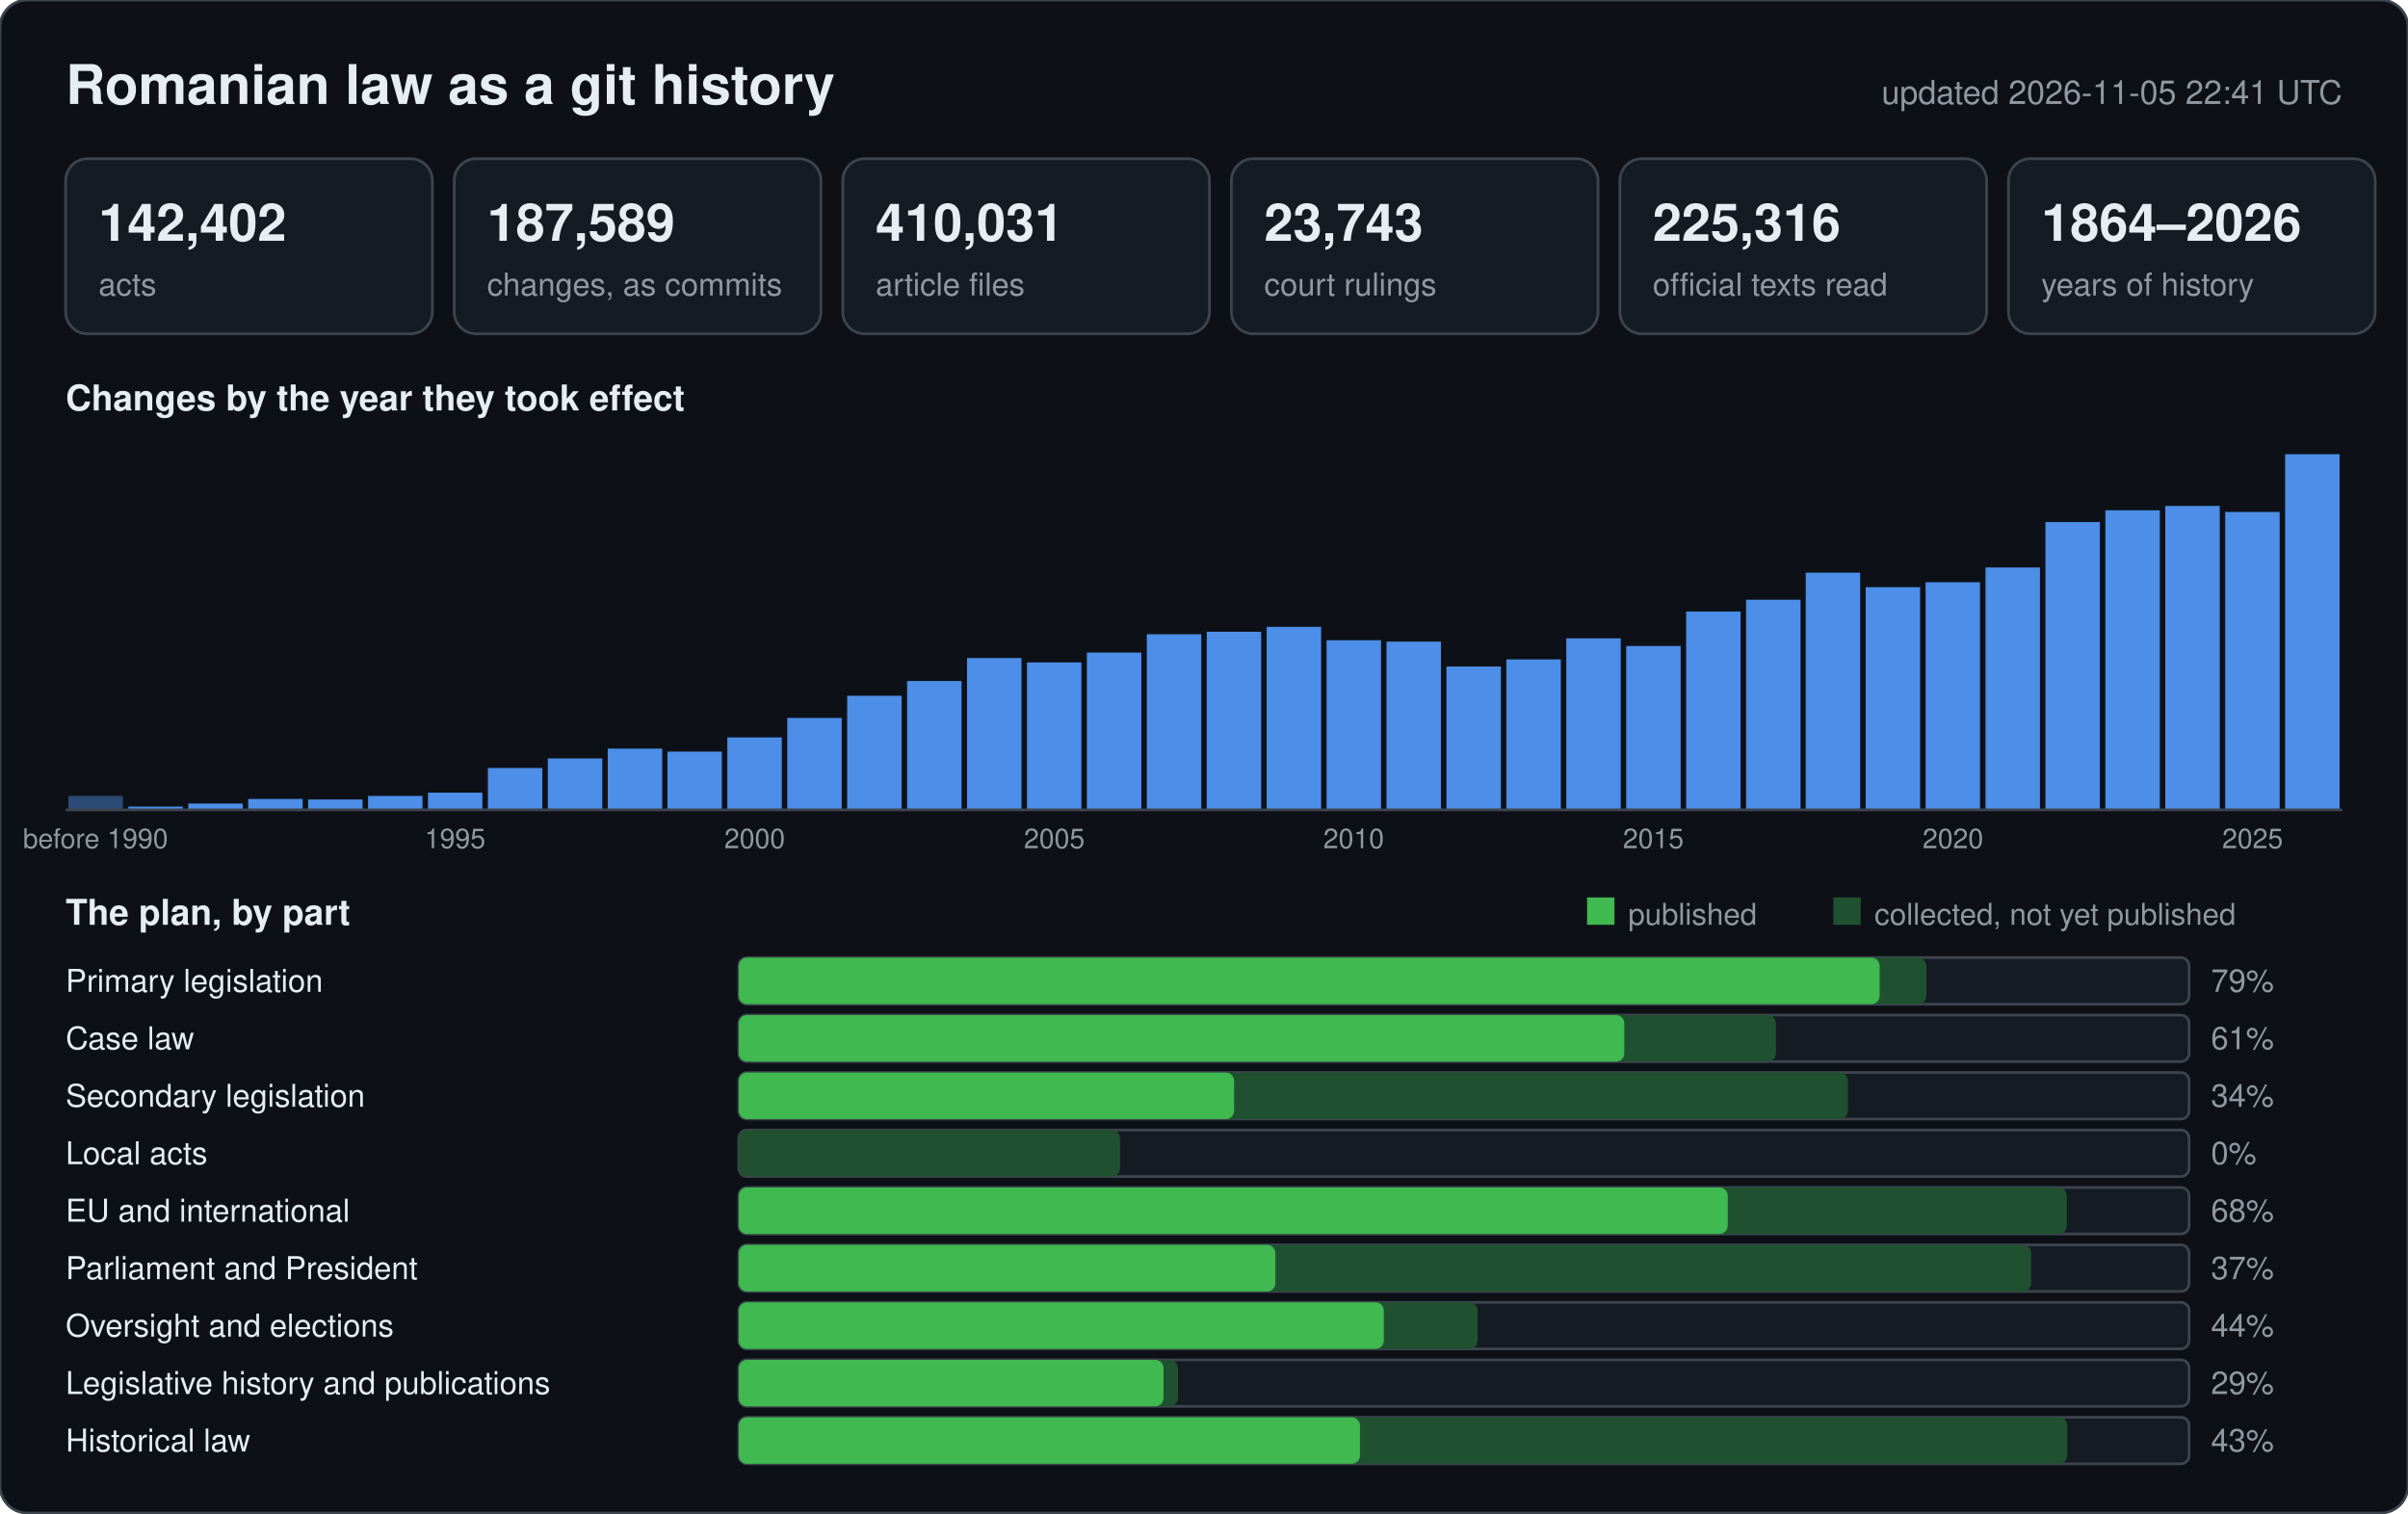
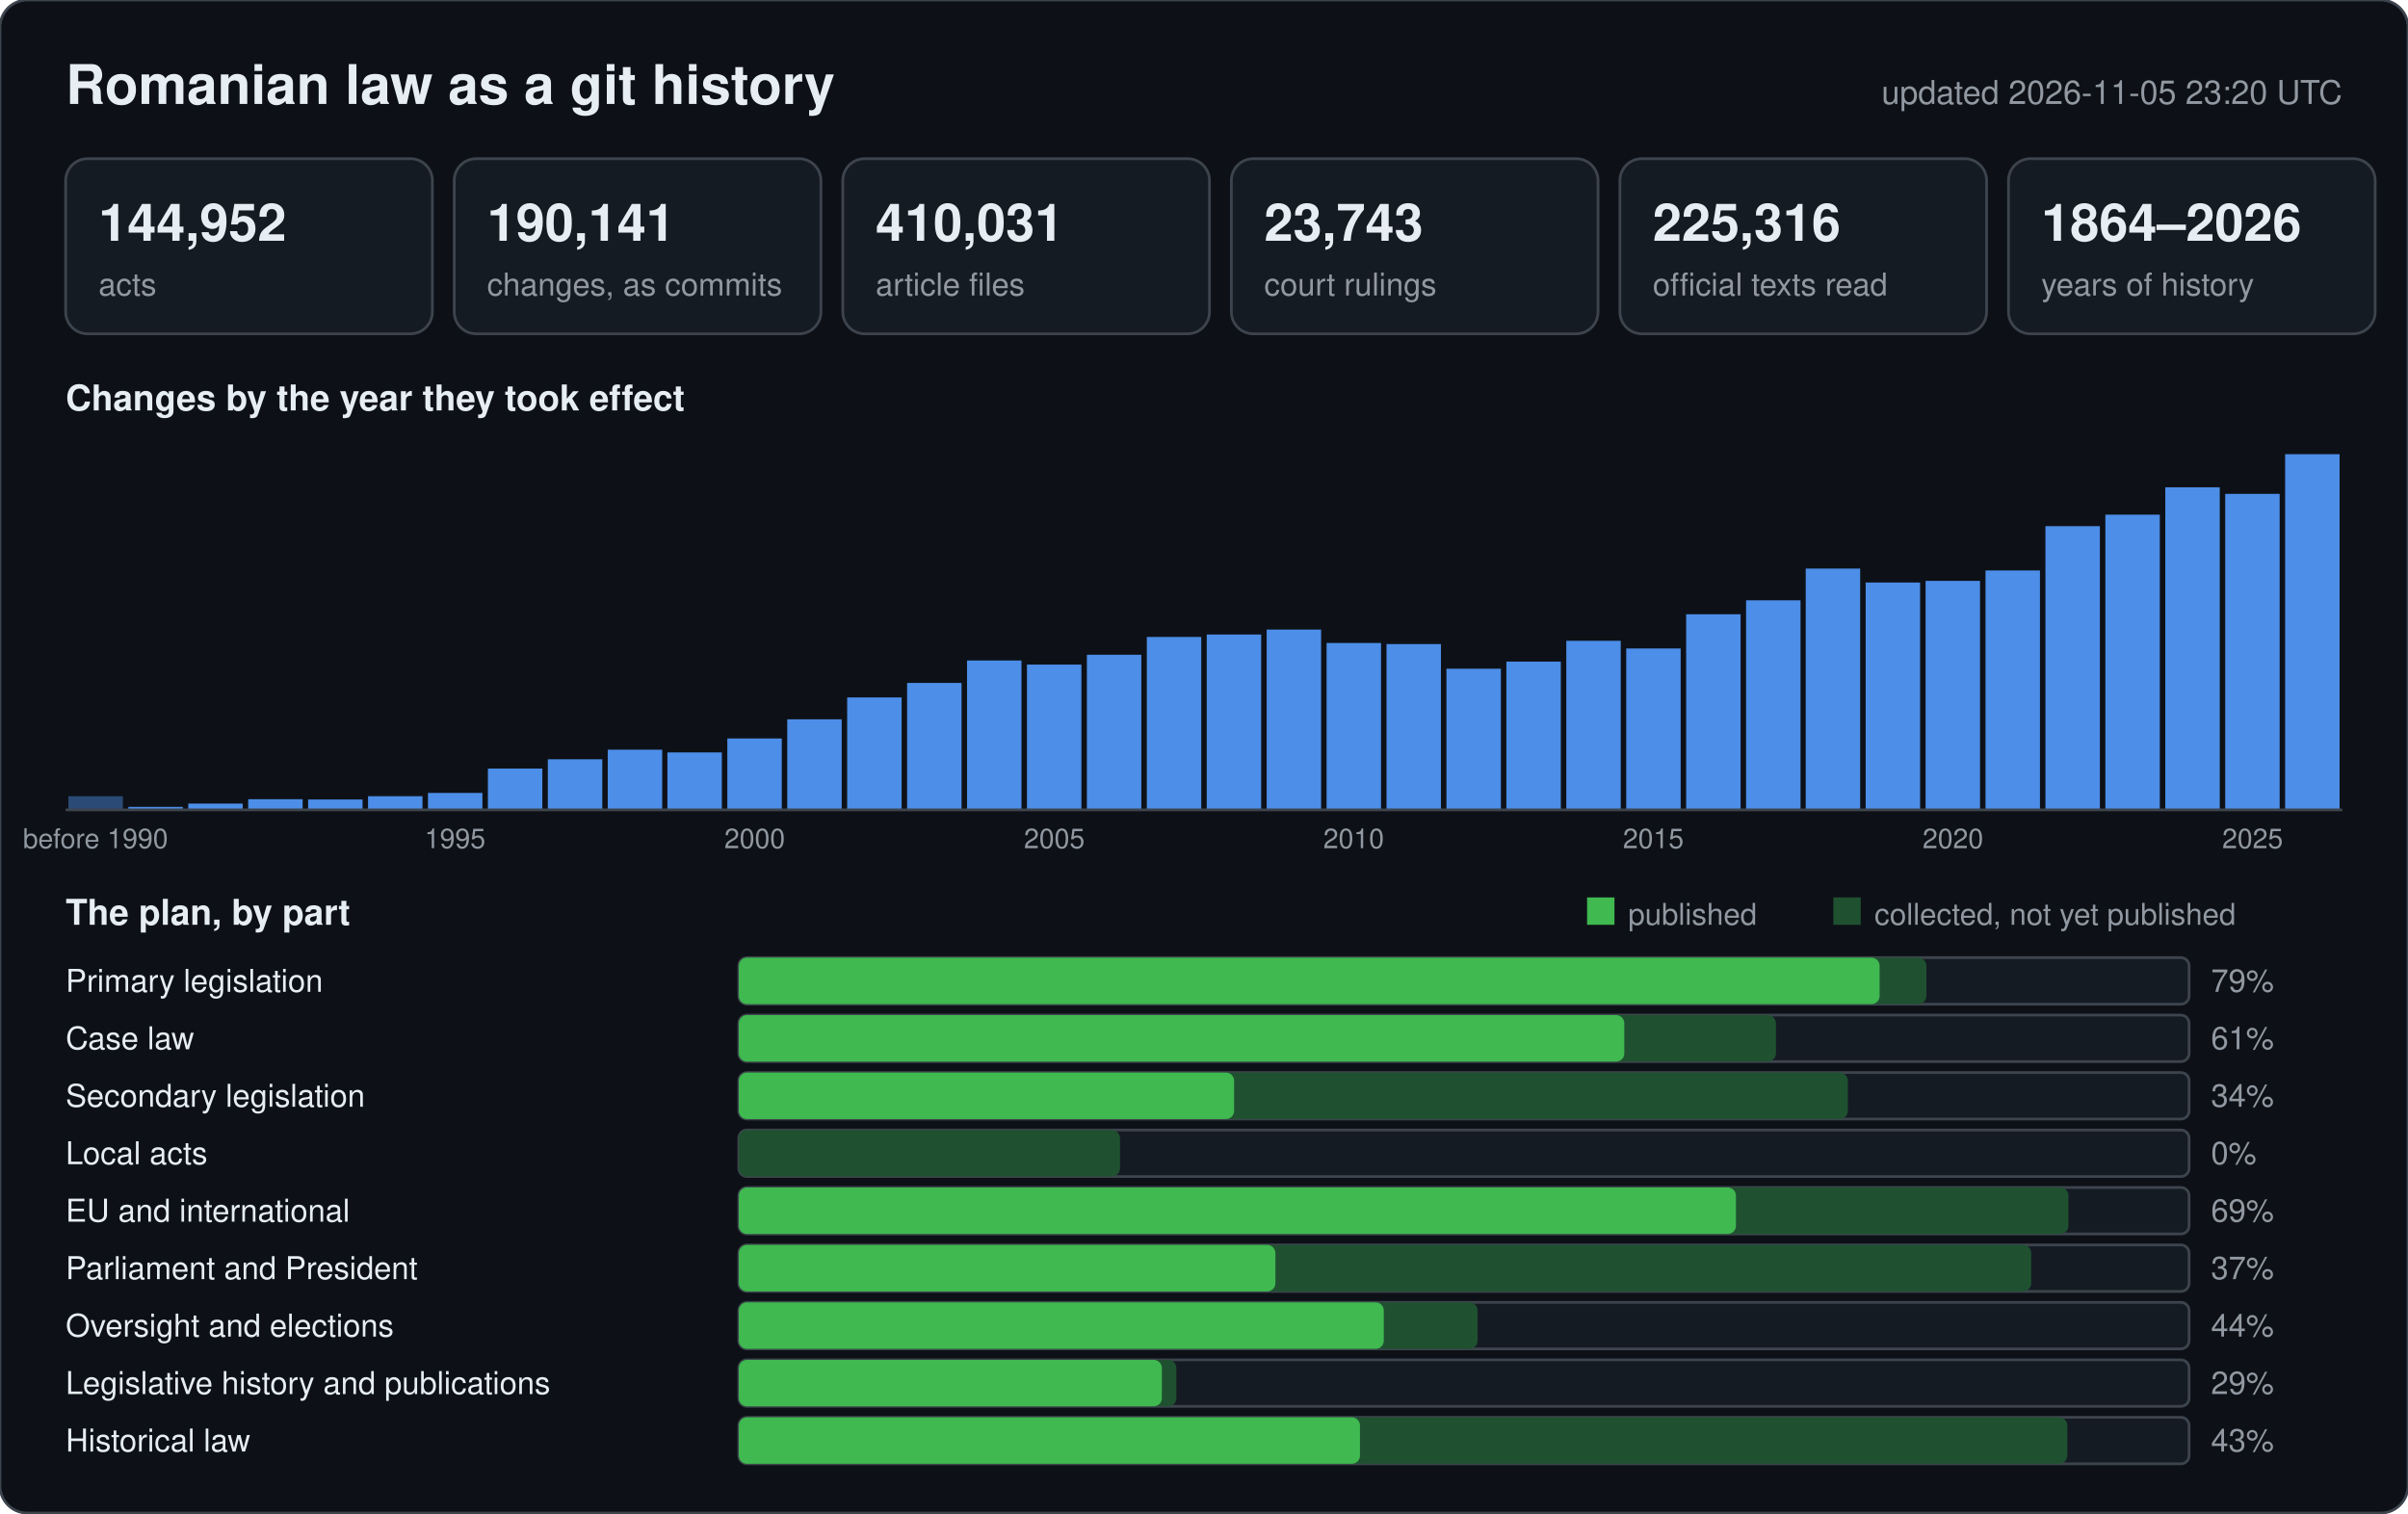
<svg xmlns="http://www.w3.org/2000/svg" width="880" height="553" viewBox="0 0 880 553" font-family="-apple-system,BlinkMacSystemFont,Segoe UI,Helvetica,Arial,sans-serif">
  <rect width="880" height="553" rx="10" fill="#0d1117" stroke="#3d444d" />
  <text x="24" y="38" font-size="20" font-weight="600" fill="#e6edf3">Romanian law as a git history</text>
-   <text x="856" y="38" font-size="12" text-anchor="end" fill="#9198a1">updated 2026-11-05 22:41 UTC</text>
+   <text x="856" y="38" font-size="12" text-anchor="end" fill="#9198a1">updated 2026-11-05 23:20 UTC</text>
  <rect x="24" y="58" width="134" height="64" rx="8" fill="#151b23" stroke="#3d444d" />
-   <text x="36" y="88" font-size="19" font-weight="600" fill="#e6edf3">142,402</text>
+   <text x="36" y="88" font-size="19" font-weight="600" fill="#e6edf3">144,952</text>
  <text x="36" y="108" font-size="11.5" fill="#9198a1">acts</text>
  <rect x="166" y="58" width="134" height="64" rx="8" fill="#151b23" stroke="#3d444d" />
-   <text x="178" y="88" font-size="19" font-weight="600" fill="#e6edf3">187,589</text>
+   <text x="178" y="88" font-size="19" font-weight="600" fill="#e6edf3">190,141</text>
  <text x="178" y="108" font-size="11.5" fill="#9198a1">changes, as commits</text>
  <rect x="308" y="58" width="134" height="64" rx="8" fill="#151b23" stroke="#3d444d" />
  <text x="320" y="88" font-size="19" font-weight="600" fill="#e6edf3">410,031</text>
  <text x="320" y="108" font-size="11.5" fill="#9198a1">article files</text>
  <rect x="450" y="58" width="134" height="64" rx="8" fill="#151b23" stroke="#3d444d" />
  <text x="462" y="88" font-size="19" font-weight="600" fill="#e6edf3">23,743</text>
  <text x="462" y="108" font-size="11.5" fill="#9198a1">court rulings</text>
  <rect x="592" y="58" width="134" height="64" rx="8" fill="#151b23" stroke="#3d444d" />
  <text x="604" y="88" font-size="19" font-weight="600" fill="#e6edf3">225,316</text>
  <text x="604" y="108" font-size="11.5" fill="#9198a1">official texts read</text>
  <rect x="734" y="58" width="134" height="64" rx="8" fill="#151b23" stroke="#3d444d" />
  <text x="746" y="88" font-size="19" font-weight="600" fill="#e6edf3">1864–2026</text>
  <text x="746" y="108" font-size="11.5" fill="#9198a1">years of history</text>
  <text x="24" y="150" font-size="13" font-weight="600" fill="#e6edf3">Changes by the year they took effect</text>
-   <rect x="25.0" y="290.9" width="19.9" height="5.1" fill="#2b4a75" />
+   <rect x="25.0" y="291.0" width="19.9" height="5.0" fill="#2b4a75" />
  <text x="34.9" y="310" font-size="10" text-anchor="middle" fill="#9198a1">before 1990</text>
-   <rect x="46.9" y="294.8" width="19.9" height="1.2" fill="#4c8ee8" />
+   <rect x="46.9" y="294.9" width="19.9" height="1.1" fill="#4c8ee8" />
  <rect x="68.8" y="293.7" width="19.9" height="2.3" fill="#4c8ee8" />
-   <rect x="90.7" y="292.0" width="19.9" height="4.0" fill="#4c8ee8" />
+   <rect x="90.7" y="292.1" width="19.9" height="3.9" fill="#4c8ee8" />
  <rect x="112.6" y="292.2" width="19.9" height="3.8" fill="#4c8ee8" />
-   <rect x="134.5" y="290.9" width="19.9" height="5.1" fill="#4c8ee8" />
-   <rect x="156.4" y="289.7" width="19.9" height="6.3" fill="#4c8ee8" />
+   <rect x="134.5" y="291.0" width="19.9" height="5.0" fill="#4c8ee8" />
+   <rect x="156.4" y="289.8" width="19.9" height="6.2" fill="#4c8ee8" />
  <text x="166.3" y="310" font-size="10" text-anchor="middle" fill="#9198a1">1995</text>
-   <rect x="178.3" y="280.7" width="19.9" height="15.3" fill="#4c8ee8" />
-   <rect x="200.2" y="277.2" width="19.9" height="18.8" fill="#4c8ee8" />
-   <rect x="222.1" y="273.6" width="19.9" height="22.4" fill="#4c8ee8" />
-   <rect x="243.9" y="274.7" width="19.9" height="21.3" fill="#4c8ee8" />
-   <rect x="265.8" y="269.5" width="19.9" height="26.5" fill="#4c8ee8" />
+   <rect x="178.3" y="280.9" width="19.9" height="15.1" fill="#4c8ee8" />
+   <rect x="200.2" y="277.5" width="19.9" height="18.5" fill="#4c8ee8" />
+   <rect x="222.1" y="274.0" width="19.9" height="22.0" fill="#4c8ee8" />
+   <rect x="243.9" y="275.0" width="19.9" height="21.0" fill="#4c8ee8" />
+   <rect x="265.8" y="269.9" width="19.9" height="26.1" fill="#4c8ee8" />
  <text x="275.8" y="310" font-size="10" text-anchor="middle" fill="#9198a1">2000</text>
-   <rect x="287.7" y="262.4" width="19.9" height="33.6" fill="#4c8ee8" />
-   <rect x="309.6" y="254.3" width="19.9" height="41.7" fill="#4c8ee8" />
-   <rect x="331.5" y="248.9" width="19.9" height="47.1" fill="#4c8ee8" />
-   <rect x="353.4" y="240.5" width="19.9" height="55.5" fill="#4c8ee8" />
-   <rect x="375.3" y="242.1" width="19.9" height="53.9" fill="#4c8ee8" />
+   <rect x="287.7" y="262.9" width="19.9" height="33.1" fill="#4c8ee8" />
+   <rect x="309.6" y="254.9" width="19.9" height="41.1" fill="#4c8ee8" />
+   <rect x="331.5" y="249.6" width="19.9" height="46.4" fill="#4c8ee8" />
+   <rect x="353.4" y="241.4" width="19.9" height="54.6" fill="#4c8ee8" />
+   <rect x="375.3" y="242.9" width="19.9" height="53.1" fill="#4c8ee8" />
  <text x="385.3" y="310" font-size="10" text-anchor="middle" fill="#9198a1">2005</text>
-   <rect x="397.2" y="238.5" width="19.9" height="57.5" fill="#4c8ee8" />
-   <rect x="419.1" y="231.8" width="19.9" height="64.2" fill="#4c8ee8" />
-   <rect x="441.0" y="230.9" width="19.9" height="65.1" fill="#4c8ee8" />
-   <rect x="462.9" y="229.1" width="19.9" height="66.9" fill="#4c8ee8" />
-   <rect x="484.8" y="234.0" width="19.9" height="62.0" fill="#4c8ee8" />
+   <rect x="397.2" y="239.3" width="19.9" height="56.7" fill="#4c8ee8" />
+   <rect x="419.1" y="232.8" width="19.9" height="63.2" fill="#4c8ee8" />
+   <rect x="441.0" y="231.9" width="19.9" height="64.1" fill="#4c8ee8" />
+   <rect x="462.9" y="230.1" width="19.9" height="65.9" fill="#4c8ee8" />
+   <rect x="484.8" y="235.0" width="19.9" height="61.0" fill="#4c8ee8" />
  <text x="494.7" y="310" font-size="10" text-anchor="middle" fill="#9198a1">2010</text>
-   <rect x="506.7" y="234.5" width="19.9" height="61.5" fill="#4c8ee8" />
-   <rect x="528.6" y="243.6" width="19.9" height="52.4" fill="#4c8ee8" />
-   <rect x="550.5" y="241.0" width="19.9" height="55.0" fill="#4c8ee8" />
-   <rect x="572.4" y="233.3" width="19.9" height="62.7" fill="#4c8ee8" />
-   <rect x="594.3" y="236.1" width="19.9" height="59.9" fill="#4c8ee8" />
+   <rect x="506.7" y="235.4" width="19.9" height="60.6" fill="#4c8ee8" />
+   <rect x="528.6" y="244.4" width="19.9" height="51.6" fill="#4c8ee8" />
+   <rect x="550.5" y="241.8" width="19.9" height="54.2" fill="#4c8ee8" />
+   <rect x="572.4" y="234.2" width="19.9" height="61.8" fill="#4c8ee8" />
+   <rect x="594.3" y="237.0" width="19.9" height="59.0" fill="#4c8ee8" />
  <text x="604.2" y="310" font-size="10" text-anchor="middle" fill="#9198a1">2015</text>
-   <rect x="616.2" y="223.5" width="19.9" height="72.5" fill="#4c8ee8" />
-   <rect x="638.1" y="219.2" width="19.9" height="76.8" fill="#4c8ee8" />
-   <rect x="659.9" y="209.3" width="19.9" height="86.7" fill="#4c8ee8" />
-   <rect x="681.8" y="214.6" width="19.9" height="81.4" fill="#4c8ee8" />
-   <rect x="703.7" y="212.8" width="19.9" height="83.2" fill="#4c8ee8" />
+   <rect x="616.2" y="224.5" width="19.9" height="71.5" fill="#4c8ee8" />
+   <rect x="638.1" y="219.4" width="19.9" height="76.6" fill="#4c8ee8" />
+   <rect x="659.9" y="207.8" width="19.9" height="88.2" fill="#4c8ee8" />
+   <rect x="681.8" y="212.9" width="19.9" height="83.1" fill="#4c8ee8" />
+   <rect x="703.7" y="212.3" width="19.9" height="83.7" fill="#4c8ee8" />
  <text x="713.7" y="310" font-size="10" text-anchor="middle" fill="#9198a1">2020</text>
-   <rect x="725.6" y="207.4" width="19.9" height="88.6" fill="#4c8ee8" />
-   <rect x="747.5" y="190.8" width="19.9" height="105.2" fill="#4c8ee8" />
-   <rect x="769.4" y="186.5" width="19.9" height="109.5" fill="#4c8ee8" />
-   <rect x="791.3" y="184.9" width="19.9" height="111.1" fill="#4c8ee8" />
-   <rect x="813.2" y="187.1" width="19.9" height="108.9" fill="#4c8ee8" />
+   <rect x="725.6" y="208.5" width="19.9" height="87.5" fill="#4c8ee8" />
+   <rect x="747.5" y="192.3" width="19.9" height="103.7" fill="#4c8ee8" />
+   <rect x="769.4" y="188.1" width="19.9" height="107.9" fill="#4c8ee8" />
+   <rect x="791.3" y="178.1" width="19.9" height="117.9" fill="#4c8ee8" />
+   <rect x="813.2" y="180.5" width="19.9" height="115.5" fill="#4c8ee8" />
  <text x="823.2" y="310" font-size="10" text-anchor="middle" fill="#9198a1">2025</text>
  <rect x="835.1" y="166.0" width="19.9" height="130.0" fill="#4c8ee8" />
  <line x1="24" y1="296" x2="856" y2="296" stroke="#3d444d" />
  <text x="24" y="338" font-size="13" font-weight="600" fill="#e6edf3">The plan, by part</text>
  <rect x="580" y="328" width="10" height="10" fill="#3fb950" />
  <text x="595" y="338" font-size="11" fill="#9198a1">published</text>
  <rect x="670" y="328" width="10" height="10" fill="#1f5130" />
  <text x="685" y="338" font-size="11" fill="#9198a1">collected, not yet published</text>
  <text x="24" y="362.5" font-size="11.5" fill="#e6edf3">Primary legislation</text>
  <rect x="270" y="350" width="530" height="17" rx="3" fill="#151b23" stroke="#3d444d" />
  <rect x="270" y="350" width="434.0" height="17" rx="3" fill="#1f5130" />
  <rect x="270" y="350" width="416.9" height="17" rx="3" fill="#3fb950" />
  <text x="808" y="362.5" font-size="11.5" fill="#9198a1">79%</text>
  <text x="24" y="383.5" font-size="11.5" fill="#e6edf3">Case law</text>
  <rect x="270" y="371" width="530" height="17" rx="3" fill="#151b23" stroke="#3d444d" />
  <rect x="270" y="371" width="379.0" height="17" rx="3" fill="#1f5130" />
  <rect x="270" y="371" width="323.6" height="17" rx="3" fill="#3fb950" />
  <text x="808" y="383.5" font-size="11.5" fill="#9198a1">61%</text>
  <text x="24" y="404.5" font-size="11.5" fill="#e6edf3">Secondary legislation</text>
  <rect x="270" y="392" width="530" height="17" rx="3" fill="#151b23" stroke="#3d444d" />
  <rect x="270" y="392" width="405.3" height="17" rx="3" fill="#1f5130" />
  <rect x="270" y="392" width="181.0" height="17" rx="3" fill="#3fb950" />
  <text x="808" y="404.5" font-size="11.5" fill="#9198a1">34%</text>
  <text x="24" y="425.5" font-size="11.5" fill="#e6edf3">Local acts</text>
  <rect x="270" y="413" width="530" height="17" rx="3" fill="#151b23" stroke="#3d444d" />
  <rect x="270" y="413" width="139.3" height="17" rx="3" fill="#1f5130" />
  <rect x="270" y="413" width="0.0" height="17" rx="3" fill="#3fb950" />
  <text x="808" y="425.5" font-size="11.5" fill="#9198a1">0%</text>
  <text x="24" y="446.5" font-size="11.5" fill="#e6edf3">EU and international</text>
  <rect x="270" y="434" width="530" height="17" rx="3" fill="#151b23" stroke="#3d444d" />
-   <rect x="270" y="434" width="485.3" height="17" rx="3" fill="#1f5130" />
-   <rect x="270" y="434" width="361.4" height="17" rx="3" fill="#3fb950" />
-   <text x="808" y="446.5" font-size="11.5" fill="#9198a1">68%</text>
+   <rect x="270" y="434" width="485.9" height="17" rx="3" fill="#1f5130" />
+   <rect x="270" y="434" width="364.4" height="17" rx="3" fill="#3fb950" />
+   <text x="808" y="446.5" font-size="11.5" fill="#9198a1">69%</text>
  <text x="24" y="467.5" font-size="11.5" fill="#e6edf3">Parliament and President</text>
  <rect x="270" y="455" width="530" height="17" rx="3" fill="#151b23" stroke="#3d444d" />
  <rect x="270" y="455" width="472.3" height="17" rx="3" fill="#1f5130" />
  <rect x="270" y="455" width="196.1" height="17" rx="3" fill="#3fb950" />
  <text x="808" y="467.5" font-size="11.5" fill="#9198a1">37%</text>
  <text x="24" y="488.5" font-size="11.5" fill="#e6edf3">Oversight and elections</text>
  <rect x="270" y="476" width="530" height="17" rx="3" fill="#151b23" stroke="#3d444d" />
  <rect x="270" y="476" width="270.0" height="17" rx="3" fill="#1f5130" />
  <rect x="270" y="476" width="235.7" height="17" rx="3" fill="#3fb950" />
  <text x="808" y="488.5" font-size="11.5" fill="#9198a1">44%</text>
  <text x="24" y="509.5" font-size="11.5" fill="#e6edf3">Legislative history and publications</text>
  <rect x="270" y="497" width="530" height="17" rx="3" fill="#151b23" stroke="#3d444d" />
-   <rect x="270" y="497" width="160.5" height="17" rx="3" fill="#1f5130" />
-   <rect x="270" y="497" width="155.2" height="17" rx="3" fill="#3fb950" />
+   <rect x="270" y="497" width="159.9" height="17" rx="3" fill="#1f5130" />
+   <rect x="270" y="497" width="154.6" height="17" rx="3" fill="#3fb950" />
  <text x="808" y="509.5" font-size="11.5" fill="#9198a1">29%</text>
  <text x="24" y="530.5" font-size="11.5" fill="#e6edf3">Historical law</text>
  <rect x="270" y="518" width="530" height="17" rx="3" fill="#151b23" stroke="#3d444d" />
  <rect x="270" y="518" width="485.5" height="17" rx="3" fill="#1f5130" />
  <rect x="270" y="518" width="227.0" height="17" rx="3" fill="#3fb950" />
  <text x="808" y="530.5" font-size="11.5" fill="#9198a1">43%</text>
</svg>
